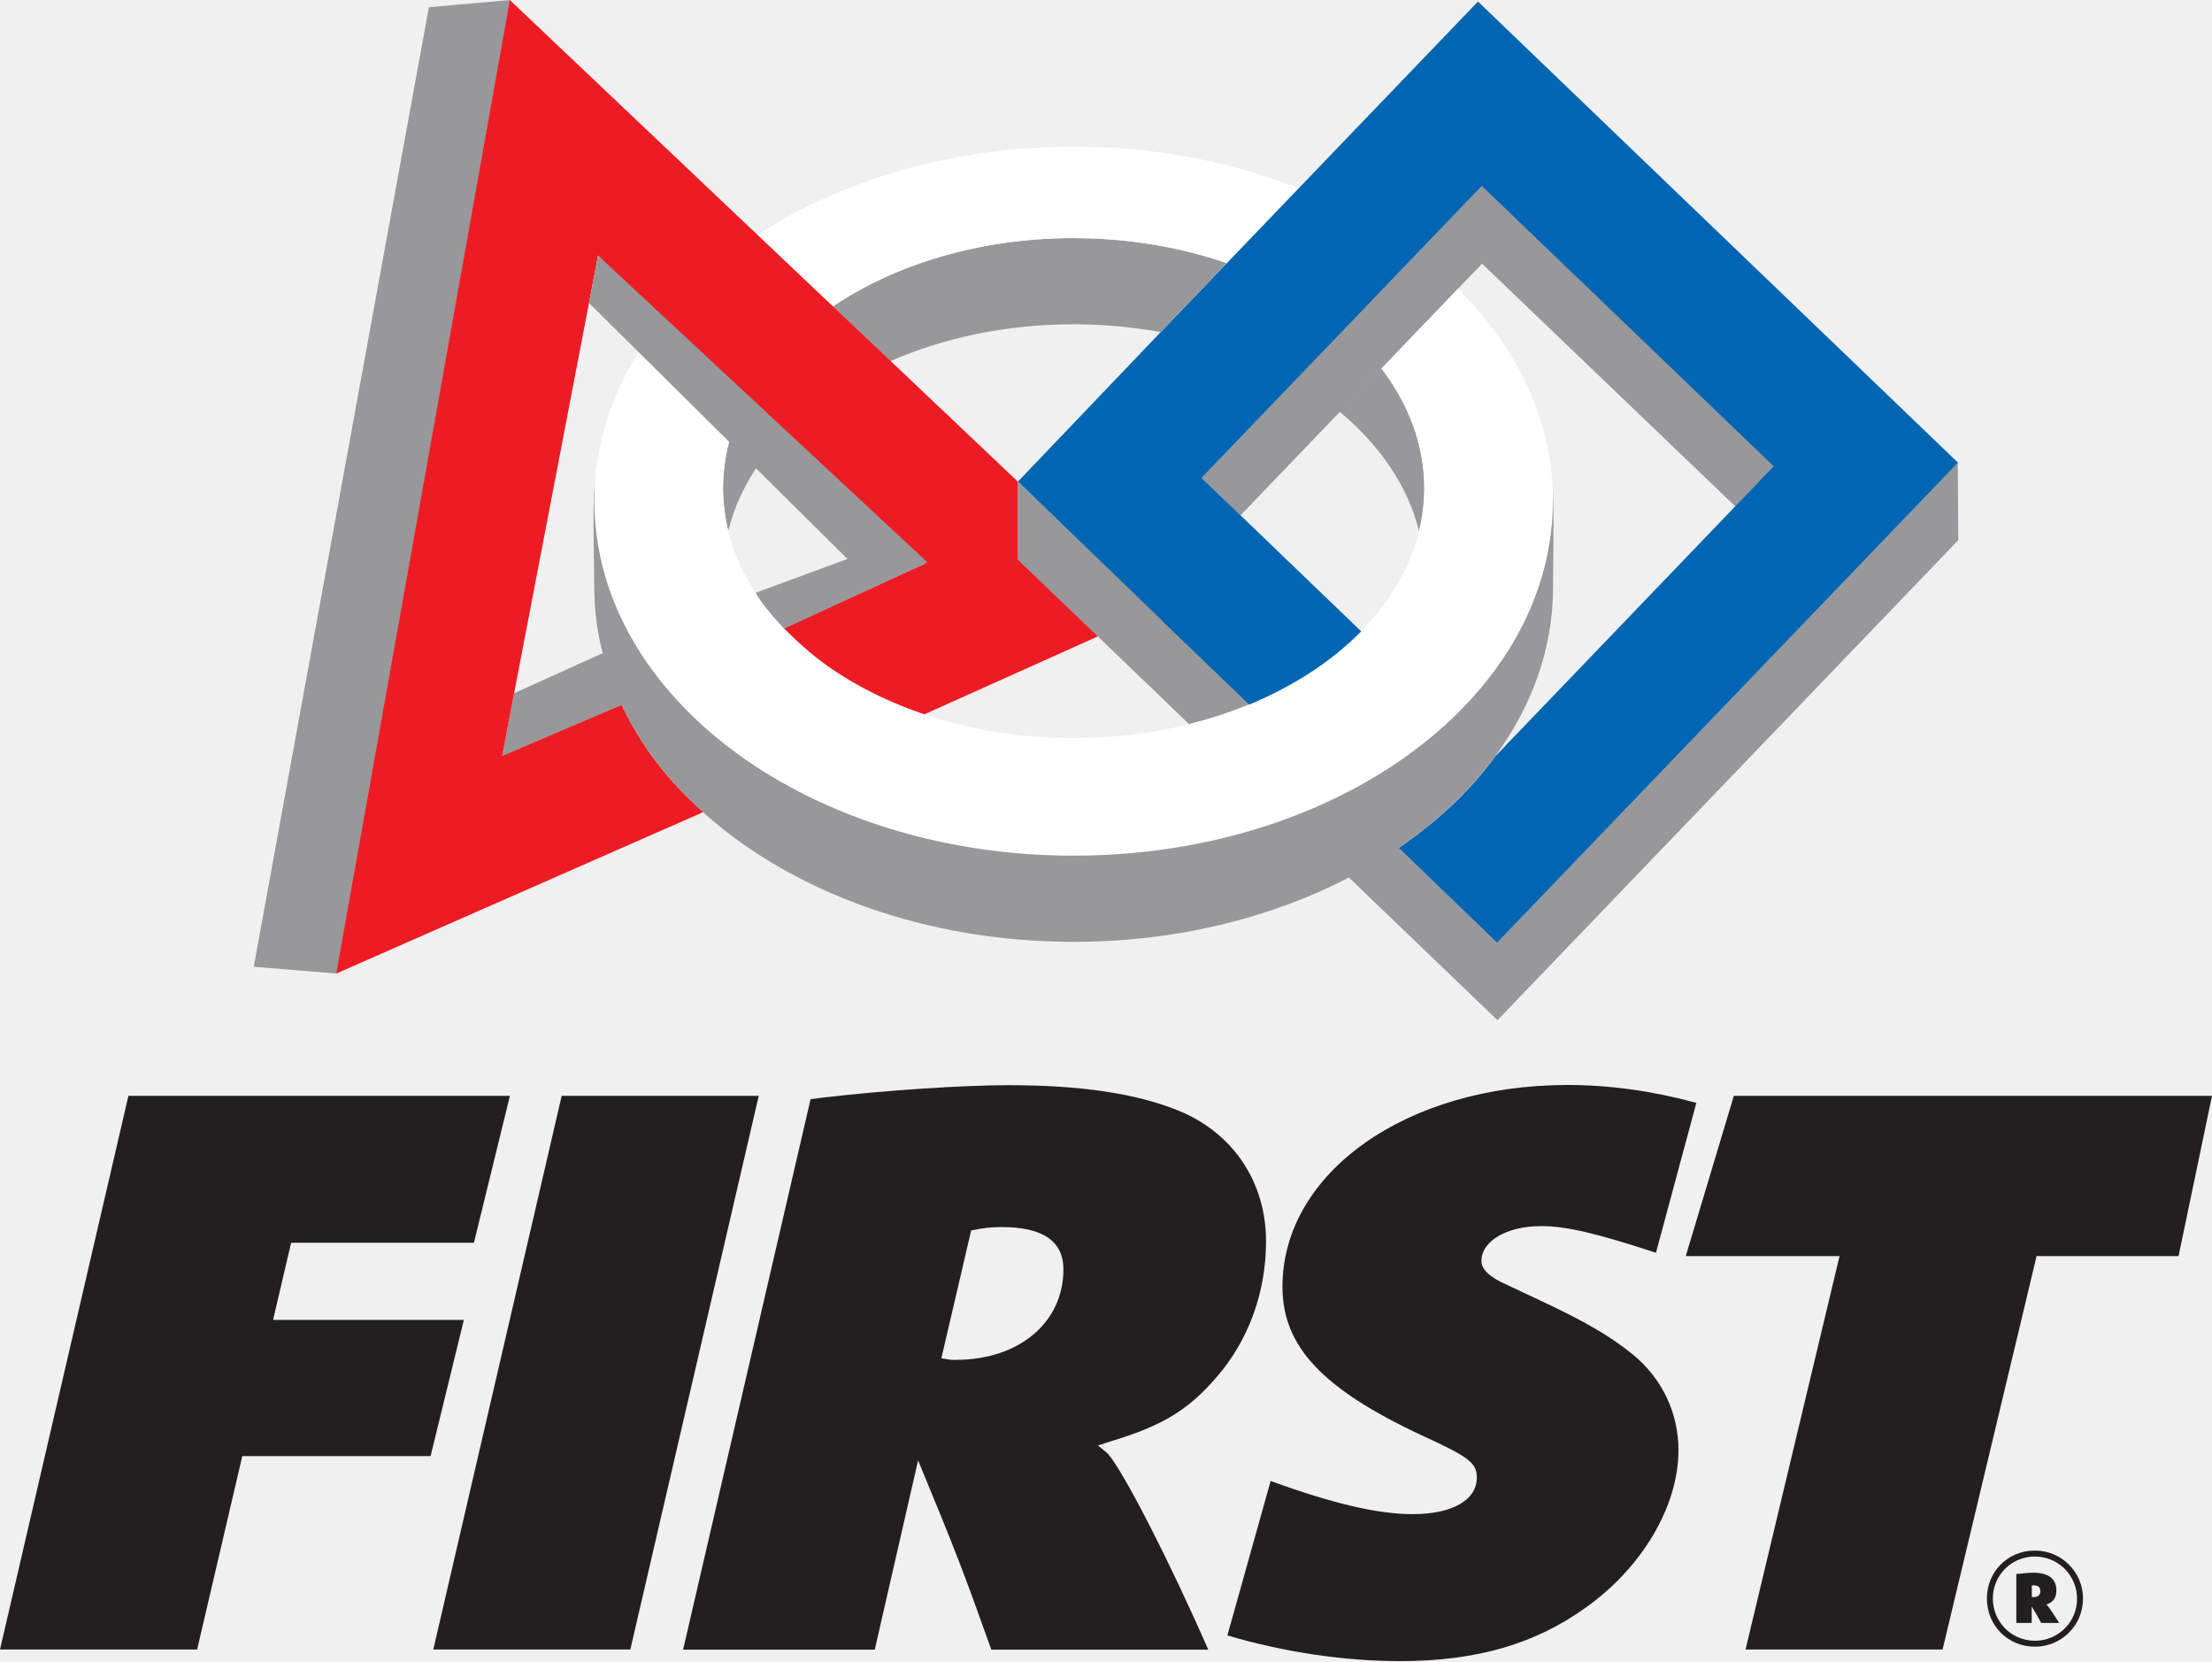
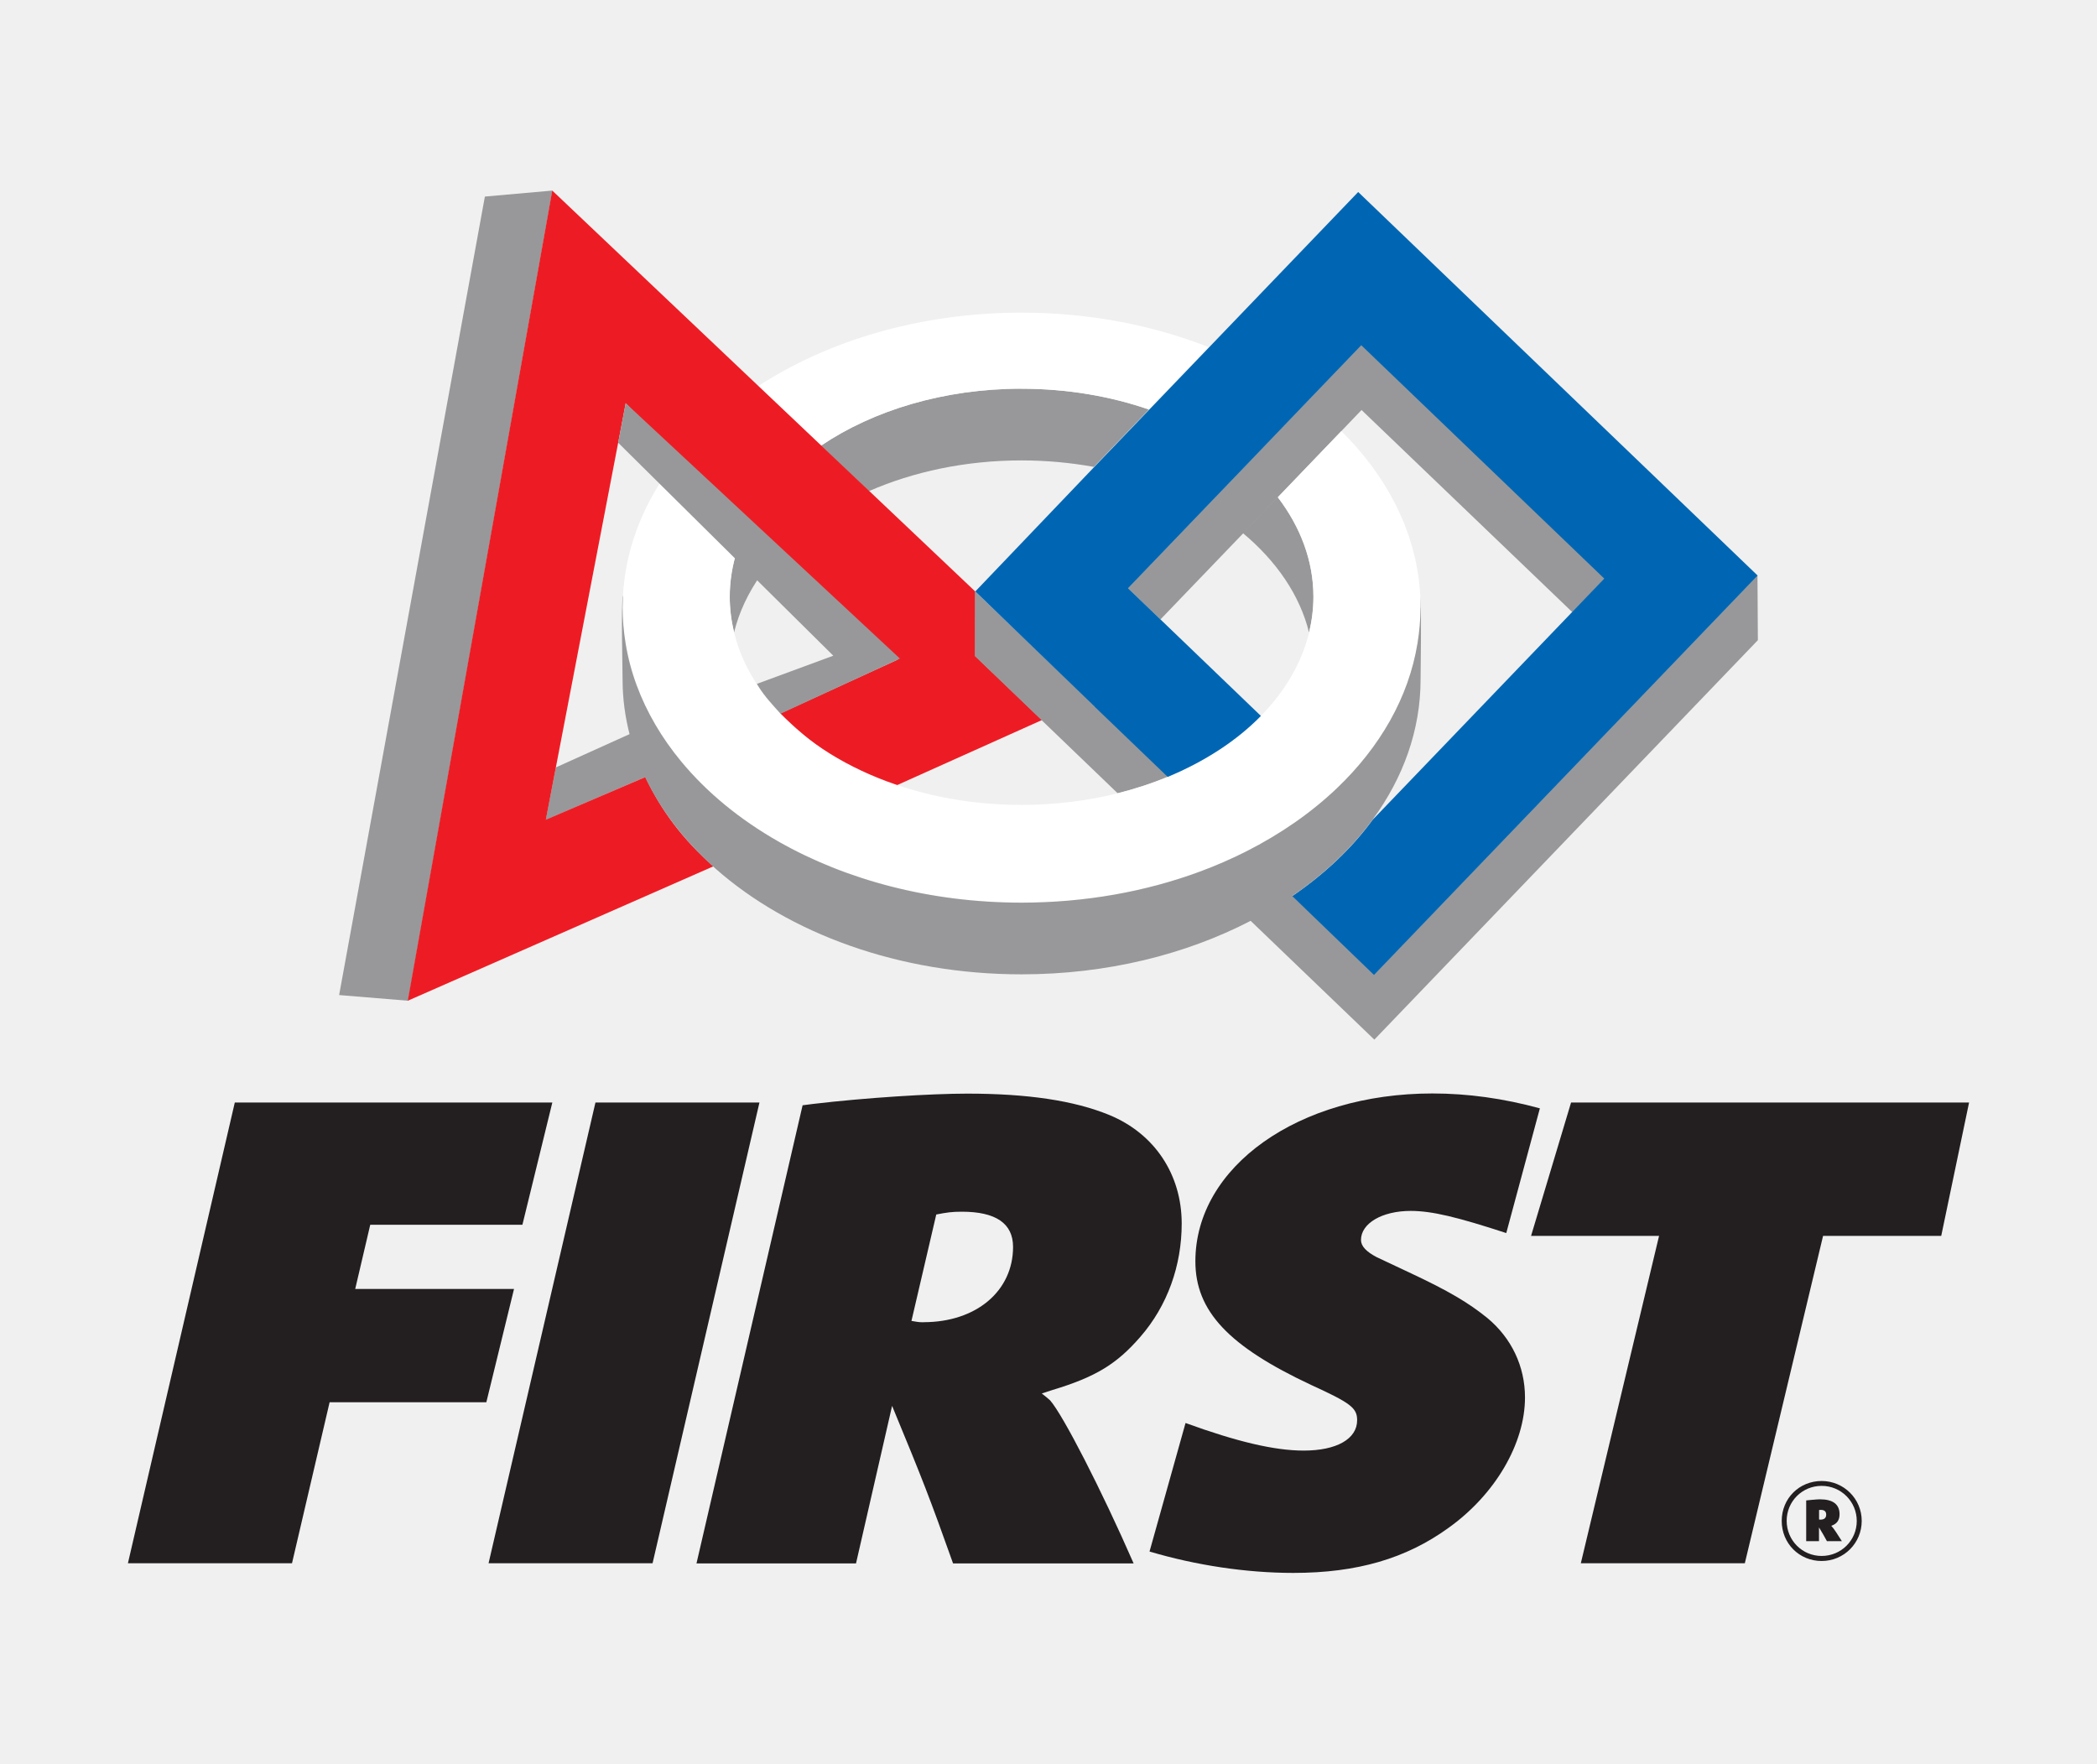
- <svg xmlns="http://www.w3.org/2000/svg" id="Layer_2" data-name="Layer 2" viewBox="0 0 230.14 172.79">
+ <svg xmlns="http://www.w3.org/2000/svg" id="Layer_2" data-name="Layer 2" viewBox="0 0 262.12 220.44">
  <defs>
    <style>
      .cls-1 {
        fill: #231f20;
      }

      .cls-2 {
        fill: #fff;
      }

      .cls-3 {
        fill: #ed1c24;
      }

      .cls-4 {
        fill: none;
      }

      .cls-5 {
        fill: #98989a;
      }

      .cls-6 {
        fill: #0066b3;
      }
    </style>
  </defs>
  <g>
-     <path class="cls-5" d="M111.7,33.73c3.12,0,6.15.29,9.04.81l6.88-7.17c-4.81-1.67-10.22-2.6-15.93-2.6-9.71,0-18.53,2.71-25.06,7.12l6,5.68c5.55-2.43,12.08-3.84,19.07-3.84Z" />
-     <path class="cls-2" d="M111.7,24.77c5.71,0,11.11.94,15.93,2.6l7.48-7.79c-6.98-2.75-14.95-4.32-23.41-4.32-12.62,0-24.13,3.47-32.91,9.18l7.85,7.44c6.54-4.41,15.35-7.12,25.06-7.12Z" />
-     <path class="cls-5" d="M75.76,55.25c.63-2.57,1.79-5.01,3.4-7.27l-3.01-3.05c-.6,1.88-.93,3.83-.93,5.84,0,1.53.19,3.02.55,4.48Z" />
-     <path class="cls-5" d="M53.49,72.11l-1.27,6.56,12.59-5.42c-.79-1.67-.95-3.85-1.41-5.62l-9.92,4.48Z" />
-     <polygon class="cls-5" points="44.62 .75 26.4 100.56 35.02 101.27 53.07 0 44.62 .75" />
-     <path class="cls-3" d="M105.92,58.19v-8.07l-13.24-12.55-6-5.68-7.85-7.44L53.04,0l-18.06,101.27,38.2-16.8c-3.81-3.36-6.5-6.94-8.5-11.16l-12.44,5.33,1.25-6.53,8.06-42,.67-3.53,6.65,6.7,8.56,8.62,3.68,3.71,15.11,13.02-14.67,6.72c3.81,3.81,8.32,7.16,14.41,9.05l18.3-8.22-8.35-8Z" />
-     <path class="cls-4" d="M151.66,30.07c6.22,6.15,9.91,13.79,9.91,22.06,0,1.52-.14,3.01-.38,4.48.24,1.47.38,2.96.38,4.48,0,6.33-2.16,12.29-5.96,17.48l24.88-25.91-26.29-25.25-2.54,2.64Z" />
-     <path class="cls-4" d="M139.41,42.83l-10.29,10.72,12.54,12.05c2.96-3.04,5.04-6.55,5.97-10.35-1.14-4.69-4.05-8.95-8.22-12.42Z" />
-     <path class="cls-5" d="M147.63,55.25c.36-1.46.55-2.95.55-4.48,0-4.51-1.65-8.76-4.48-12.46l-4.34,4.5c4.17,3.47,7.13,7.75,8.28,12.44Z" />
-     <path class="cls-5" d="M155.8,97.97l-10.3-9.9c-1.64,1.13-3.41,2.17-5.25,3.12l15.55,14.93,47.94-49.93-.05-8.09-47.89,49.86Z" />
-     <path class="cls-5" d="M120.86,64.43l-8.48-8.14-6.49-6.2-.02,8.09,9.12,8.76,8.72,8.38c2.21-.55,4.33-1.25,6.33-2.08l-9.18-8.82Z" />
-     <polygon class="cls-5" points="154.2 19.27 147.38 26.38 139.84 34.23 134.72 39.57 124.99 49.7 129.06 53.61 139.41 42.83 143.74 38.33 151.66 30.07 154.2 27.43 180.57 52.7 184.64 48.47 154.2 19.27" />
-     <path class="cls-2" d="M151.66,30.07l-7.92,8.25c2.83,3.7,4.45,7.94,4.45,12.45,0,1.53-.2,3.02-.55,4.48-.93,3.79-3,7.31-5.97,10.35-3.04,3.11-7,5.73-11.62,7.65-2,.83-4.12,1.52-6.33,2.08-3.76.93-7.81,1.45-12.02,1.45-5.19,0-10.12-.77-14.58-2.17-6.08-1.9-11.3-4.94-15.11-8.75-1.39-1.39-2.59-2.88-3.58-4.45-1.22-1.94-2.13-4-2.65-6.16-.35-1.46-.55-2.95-.55-4.48,0-2.01.33-3.96.93-5.84l-9.11-9.22c-3.33,4.94-5.21,10.51-5.21,16.41,0,1.52.14,3.01.38,4.48.58,3.57,1.86,6.97,3.72,10.15.93,1.6,2.02,3.13,3.23,4.6,3.2,3.86,7.33,7.25,12.17,10.01,8.41,4.78,18.93,7.63,30.36,7.63,8,0,15.55-1.39,22.25-3.86,2.03-.75,3.98-1.6,5.84-2.54,4.32-2.18,8.15-4.85,11.35-7.91,5.37-5.12,8.95-11.32,10.06-18.08.24-1.47.38-2.96.38-4.48,0-8.27-3.68-15.91-9.91-22.06Z" />
-     <path class="cls-6" d="M120.82,64.5l9.15,8.79c4.61-1.92,8.61-4.51,11.65-7.62l-12.54-12.05-4.07-3.91,9.67-10.07,5.13-5.34,7.53-7.85,6.83-7.11,30.37,29.16-4.08,4.25-24.88,25.91c-2.62,3.59-6.02,6.78-10.04,9.53l10.22,9.86,47.95-49.93L153.77.16l-18.7,19.48-7.48,7.79-6.88,7.17-14.8,15.49,14.93,14.4Z" />
-     <path class="cls-5" d="M78.62,61.66s.24.39.27.44c.73,1.16,1.74,2.23,2.69,3.29l14.92-6.89-34.28-31.92-.94,4.94,26.89,26.62-9.55,3.52Z" />
-     <path class="cls-5" d="M161.57,52.14c0,1.52-.14,3.01-.38,4.48-1.11,6.76-4.69,12.95-10.06,18.08-3.2,3.05-7.03,5.72-11.35,7.91-1.86.94-3.81,1.79-5.84,2.54-6.7,2.47-14.25,3.86-22.25,3.86-11.43,0-21.96-2.85-30.36-7.63-4.84-2.75-8.97-6.14-12.17-10.01-1.22-1.47-2.3-3.01-3.23-4.6-1.86-3.18-3.14-6.58-3.72-10.15-.24-1.47-.38-2.96-.38-4.48,0-.48.03-.95.06-1.42,0-.03-.01-.06-.02-.09-.24,1.47-.04,8.95-.04,10.47,0,2.41.32,4.75.92,7.03.46,1.77,1.1,3.5,1.89,5.18,2,4.22,5.01,8.09,8.81,11.45,9.15,8.07,22.89,13.21,38.25,13.21,10.66,0,20.53-2.48,28.64-6.69,1.84-.96,3.59-2,5.24-3.13,4.02-2.75,7.42-5.98,10.04-9.57,3.8-5.2,5.96-11.16,5.96-17.48,0-1.33.12-7.66-.01-10.17-.02-.34.01.77.01,1.21Z" />
+     <path class="cls-5" d="M127.69,57.55c3.12,0,6.15.29,9.04.81l6.88-7.17c-4.81-1.67-10.22-2.6-15.93-2.6-9.71,0-18.53,2.71-25.06,7.12l6,5.68c5.55-2.43,12.08-3.84,19.07-3.84Z" />
+     <path class="cls-2" d="M127.69,48.59c5.71,0,11.11.94,15.93,2.6l7.48-7.79c-6.98-2.75-14.95-4.32-23.41-4.32-12.62,0-24.13,3.47-32.91,9.18l7.85,7.44c6.54-4.41,15.35-7.12,25.06-7.12Z" />
+     <path class="cls-5" d="M91.75,79.07c.63-2.57,1.79-5.01,3.4-7.27l-3.01-3.05c-.6,1.88-.93,3.83-.93,5.84,0,1.53.19,3.02.55,4.48Z" />
+     <path class="cls-5" d="M69.48,95.93l-1.27,6.56,12.59-5.42c-.79-1.67-.95-3.85-1.41-5.62l-9.92,4.48Z" />
+     <polygon class="cls-5" points="60.61 24.57 42.39 124.38 51.01 125.09 69.05 23.82 60.61 24.57" />
+     <path class="cls-3" d="M121.91,82.01v-8.07l-13.24-12.55-6-5.68-7.85-7.44-25.79-24.45-18.06,101.27,38.2-16.8c-3.81-3.36-6.5-6.94-8.5-11.16l-12.44,5.33,1.25-6.53,8.06-42,.67-3.53,6.65,6.7,8.56,8.62,3.68,3.71,15.11,13.02-14.67,6.72c3.81,3.81,8.32,7.16,14.41,9.05l18.3-8.22-8.35-8Z" />
+     <path class="cls-4" d="M167.65,53.9c6.22,6.15,9.91,13.79,9.91,22.06,0,1.52-.14,3.01-.38,4.48.24,1.47.38,2.96.38,4.48,0,6.33-2.16,12.29-5.96,17.48l24.88-25.91-26.29-25.25-2.54,2.64Z" />
+     <path class="cls-4" d="M155.4,66.66l-10.29,10.72,12.54,12.05c2.96-3.04,5.04-6.55,5.97-10.35-1.14-4.69-4.05-8.95-8.22-12.42Z" />
+     <path class="cls-5" d="M163.62,79.07c.36-1.46.55-2.95.55-4.48,0-4.51-1.65-8.76-4.48-12.46l-4.34,4.5c4.17,3.47,7.13,7.75,8.28,12.44Z" />
+     <path class="cls-5" d="M171.79,121.8l-10.3-9.9c-1.64,1.13-3.41,2.17-5.25,3.12l15.55,14.93,47.94-49.93-.05-8.09-47.89,49.86Z" />
+     <path class="cls-5" d="M136.85,88.26l-8.48-8.14-6.49-6.2-.02,8.09,9.12,8.76,8.72,8.38c2.21-.55,4.33-1.25,6.33-2.08l-9.18-8.82Z" />
+     <polygon class="cls-5" points="170.19 43.1 163.37 50.2 155.83 58.05 150.71 63.39 140.98 73.52 145.05 77.43 155.4 66.66 159.73 62.15 167.65 53.9 170.19 51.25 196.55 76.53 200.63 72.29 170.19 43.1" />
+     <path class="cls-2" d="M167.65,53.9l-7.92,8.25c2.83,3.7,4.45,7.94,4.45,12.45,0,1.53-.2,3.02-.55,4.48-.93,3.79-3,7.31-5.97,10.35-3.04,3.11-7,5.73-11.62,7.65-2,.83-4.12,1.52-6.33,2.08-3.76.93-7.81,1.45-12.02,1.45-5.19,0-10.12-.77-14.58-2.17-6.08-1.9-11.3-4.94-15.11-8.75-1.39-1.39-2.59-2.88-3.58-4.45-1.22-1.94-2.13-4-2.65-6.16-.35-1.46-.55-2.95-.55-4.48,0-2.01.33-3.96.93-5.84l-9.11-9.22c-3.33,4.94-5.21,10.51-5.21,16.41,0,1.52.14,3.01.38,4.48.58,3.57,1.86,6.97,3.72,10.15.93,1.6,2.02,3.13,3.23,4.6,3.2,3.86,7.33,7.25,12.17,10.01,8.41,4.78,18.93,7.63,30.36,7.63,8,0,15.55-1.39,22.25-3.86,2.03-.75,3.98-1.6,5.84-2.54,4.32-2.18,8.15-4.85,11.35-7.91,5.37-5.12,8.95-11.32,10.06-18.08.24-1.47.38-2.96.38-4.48,0-8.27-3.68-15.91-9.91-22.06Z" />
+     <path class="cls-6" d="M136.81,88.32l9.15,8.79c4.61-1.92,8.61-4.51,11.65-7.62l-12.54-12.05-4.07-3.91,9.67-10.07,5.13-5.34,7.53-7.85,6.83-7.11,30.37,29.16-4.08,4.25-24.88,25.91c-2.62,3.59-6.02,6.78-10.04,9.53l10.22,9.86,47.95-49.93-49.93-47.94-18.7,19.48-7.48,7.79-6.88,7.17-14.8,15.49,14.93,14.4Z" />
+     <path class="cls-5" d="M94.61,85.48s.24.39.27.44c.73,1.16,1.74,2.23,2.69,3.29l14.92-6.89-34.28-31.92-.94,4.94,26.89,26.62-9.55,3.52Z" />
+     <path class="cls-5" d="M177.56,75.96c0,1.52-.14,3.01-.38,4.48-1.11,6.76-4.69,12.95-10.06,18.08-3.2,3.05-7.03,5.72-11.35,7.91-1.86.94-3.81,1.79-5.84,2.54-6.7,2.47-14.25,3.86-22.25,3.86-11.43,0-21.96-2.85-30.36-7.63-4.84-2.75-8.97-6.14-12.17-10.01-1.22-1.47-2.3-3.01-3.23-4.6-1.86-3.18-3.14-6.58-3.72-10.15-.24-1.47-.38-2.96-.38-4.48,0-.48.03-.95.06-1.42,0-.03-.01-.06-.02-.09-.24,1.47-.04,8.95-.04,10.47,0,2.41.32,4.75.92,7.03.46,1.77,1.1,3.5,1.89,5.18,2,4.22,5.01,8.09,8.81,11.45,9.15,8.07,22.89,13.21,38.25,13.21,10.66,0,20.53-2.48,28.64-6.69,1.84-.96,3.59-2,5.24-3.13,4.02-2.75,7.42-5.98,10.04-9.57,3.8-5.2,5.96-11.16,5.96-17.48,0-1.33.12-7.66-.01-10.17-.02-.34.01.77.01,1.21Z" />
  </g>
  <g>
-     <path class="cls-1" d="M13.36,113.99h39.69l-3.74,15.28h-19.02l-1.88,8.03h19.85l-3.46,14.16h-19.59l-4.7,20.12H0l13.36-57.59Z" />
-     <path class="cls-1" d="M58.44,113.99h20.5l-13.36,57.59h-20.5l13.36-57.59Z" />
-     <path class="cls-1" d="M84.31,114.34l1.32-.17c6.58-.78,14.77-1.29,19.28-1.29,7.52,0,13.36.86,17.78,2.68,5.64,2.33,9.03,7.43,9.03,13.56,0,5.27-1.79,10.28-5.17,14.16-2.92,3.37-5.55,5.01-11,6.65l-1.32.43c.56.43.75.61,1.04.86,1.6,1.81,6.4,11.14,10.44,20.38h-22.57c-2.92-8.2-3.76-10.36-7.62-19.69l-4.51,19.69h-19.94l13.26-57.25ZM99.45,141.45c6.58,0,11.19-3.89,11.19-9.41,0-2.94-2.16-4.4-6.4-4.4-1.22,0-1.88.09-3.2.35l-3.1,13.3c.66.09.75.17,1.5.17Z" />
-     <path class="cls-1" d="M180.39,113.99h49.75l-3.48,16.67h-14.77l-9.78,40.92h-20.5l9.78-40.92h-16l5-16.67Z" />
-     <path class="cls-1" d="M211.71,161.29c2.76,0,5.01,2.22,5.01,4.99s-2.22,5.01-5.01,5.01-4.99-2.19-4.99-5.01,2.2-4.99,4.99-4.99ZM211.71,170.67c2.44,0,4.39-1.95,4.39-4.37s-1.95-4.39-4.39-4.39-4.37,1.95-4.37,4.37,1.93,4.39,4.37,4.39ZM209.78,163.73c.25-.02.29-.04.79-.08.5-.04.71-.06.93-.06,1.64,0,2.45.64,2.45,1.86,0,.73-.31,1.18-.97,1.43l-.08.02c.06.04.08.06.1.1.17.16.75,1.03,1.24,1.82h-1.87c-.39-.72-.5-.91-.99-1.72v1.72h-1.6v-5.08ZM211.58,166.13c.44,0,.7-.21.7-.62s-.23-.6-.68-.6c-.1,0-.12,0-.21.02v1.18c.08.02.12.02.19.02Z" />
-     <path class="cls-1" d="M127.71,170.12c5.76,1.71,12.07,2.67,17.96,2.67,8,0,14.11-1.81,19.37-5.61,5.83-4.15,9.59-10.53,9.59-16.32,0-3.89-1.69-7.43-4.7-9.93-2.35-1.9-4.8-3.37-9.78-5.7l-4.04-1.9c-1.32-.69-1.98-1.38-1.98-2.16,0-2.07,2.63-3.63,6.21-3.63,2.67,0,5.86.78,11.95,2.77l4.2-15.59c-4.55-1.24-8.99-1.86-13.43-1.86-16.74,0-29.63,9.15-29.63,20.98,0,6.22,4.14,10.62,14.48,15.46,4.89,2.24,5.74,2.85,5.74,4.4,0,2.33-2.54,3.8-6.68,3.8-3.67,0-8.37-1.12-14.77-3.45h0s-4.5,16.06-4.5,16.06Z" />
+     <path class="cls-1" d="M29.35,137.81h39.69l-3.74,15.28h-19.02l-1.88,8.03h19.85l-3.46,14.16h-19.59l-4.7,20.12H15.99l13.36-57.59Z" />
+     <path class="cls-1" d="M74.43,137.81h20.5l-13.36,57.59h-20.5l13.36-57.59Z" />
+     <path class="cls-1" d="M100.3,138.16l1.32-.17c6.58-.78,14.77-1.29,19.28-1.29,7.52,0,13.36.86,17.78,2.68,5.64,2.33,9.03,7.43,9.03,13.56,0,5.27-1.79,10.28-5.17,14.16-2.92,3.37-5.55,5.01-11,6.65l-1.32.43c.56.43.75.61,1.04.86,1.6,1.81,6.4,11.14,10.44,20.38h-22.57c-2.92-8.2-3.76-10.36-7.62-19.69l-4.51,19.69h-19.94l13.26-57.25ZM115.44,165.27c6.58,0,11.19-3.89,11.19-9.41,0-2.94-2.16-4.4-6.4-4.4-1.22,0-1.88.09-3.2.35l-3.1,13.3c.66.09.75.17,1.5.17Z" />
+     <path class="cls-1" d="M196.38,137.81h49.75l-3.48,16.67h-14.77l-9.78,40.92h-20.5l9.78-40.92h-16l5-16.67Z" />
+     <path class="cls-1" d="M227.7,185.12c2.76,0,5.01,2.22,5.01,4.99s-2.22,5.01-5.01,5.01-4.99-2.19-4.99-5.01,2.2-4.99,4.99-4.99ZM227.7,194.49c2.44,0,4.39-1.95,4.39-4.37s-1.95-4.39-4.39-4.39-4.37,1.95-4.37,4.37,1.93,4.39,4.37,4.39ZM225.77,187.55c.25-.02.29-.04.79-.08.5-.04.71-.06.93-.06,1.64,0,2.45.64,2.45,1.86,0,.73-.31,1.18-.97,1.43l-.08.02c.06.04.08.06.1.1.17.16.75,1.03,1.24,1.82h-1.87c-.39-.72-.5-.91-.99-1.72v1.72h-1.6v-5.08ZM227.57,189.95c.44,0,.7-.21.7-.62s-.23-.6-.68-.6c-.1,0-.12,0-.21.02v1.18c.08.02.12.02.19.02Z" />
+     <path class="cls-1" d="M143.7,193.94c5.76,1.71,12.07,2.67,17.96,2.67,8,0,14.11-1.81,19.37-5.61,5.83-4.15,9.59-10.53,9.59-16.32,0-3.89-1.69-7.43-4.7-9.93-2.35-1.9-4.8-3.37-9.78-5.7l-4.04-1.9c-1.32-.69-1.98-1.38-1.98-2.16,0-2.07,2.63-3.63,6.21-3.63,2.67,0,5.86.78,11.95,2.77l4.2-15.59c-4.55-1.24-8.99-1.86-13.43-1.86-16.74,0-29.63,9.15-29.63,20.98,0,6.22,4.14,10.62,14.48,15.46,4.89,2.24,5.74,2.85,5.74,4.4,0,2.33-2.54,3.8-6.68,3.8-3.67,0-8.37-1.12-14.77-3.45h0s-4.5,16.06-4.5,16.06Z" />
  </g>
</svg>
